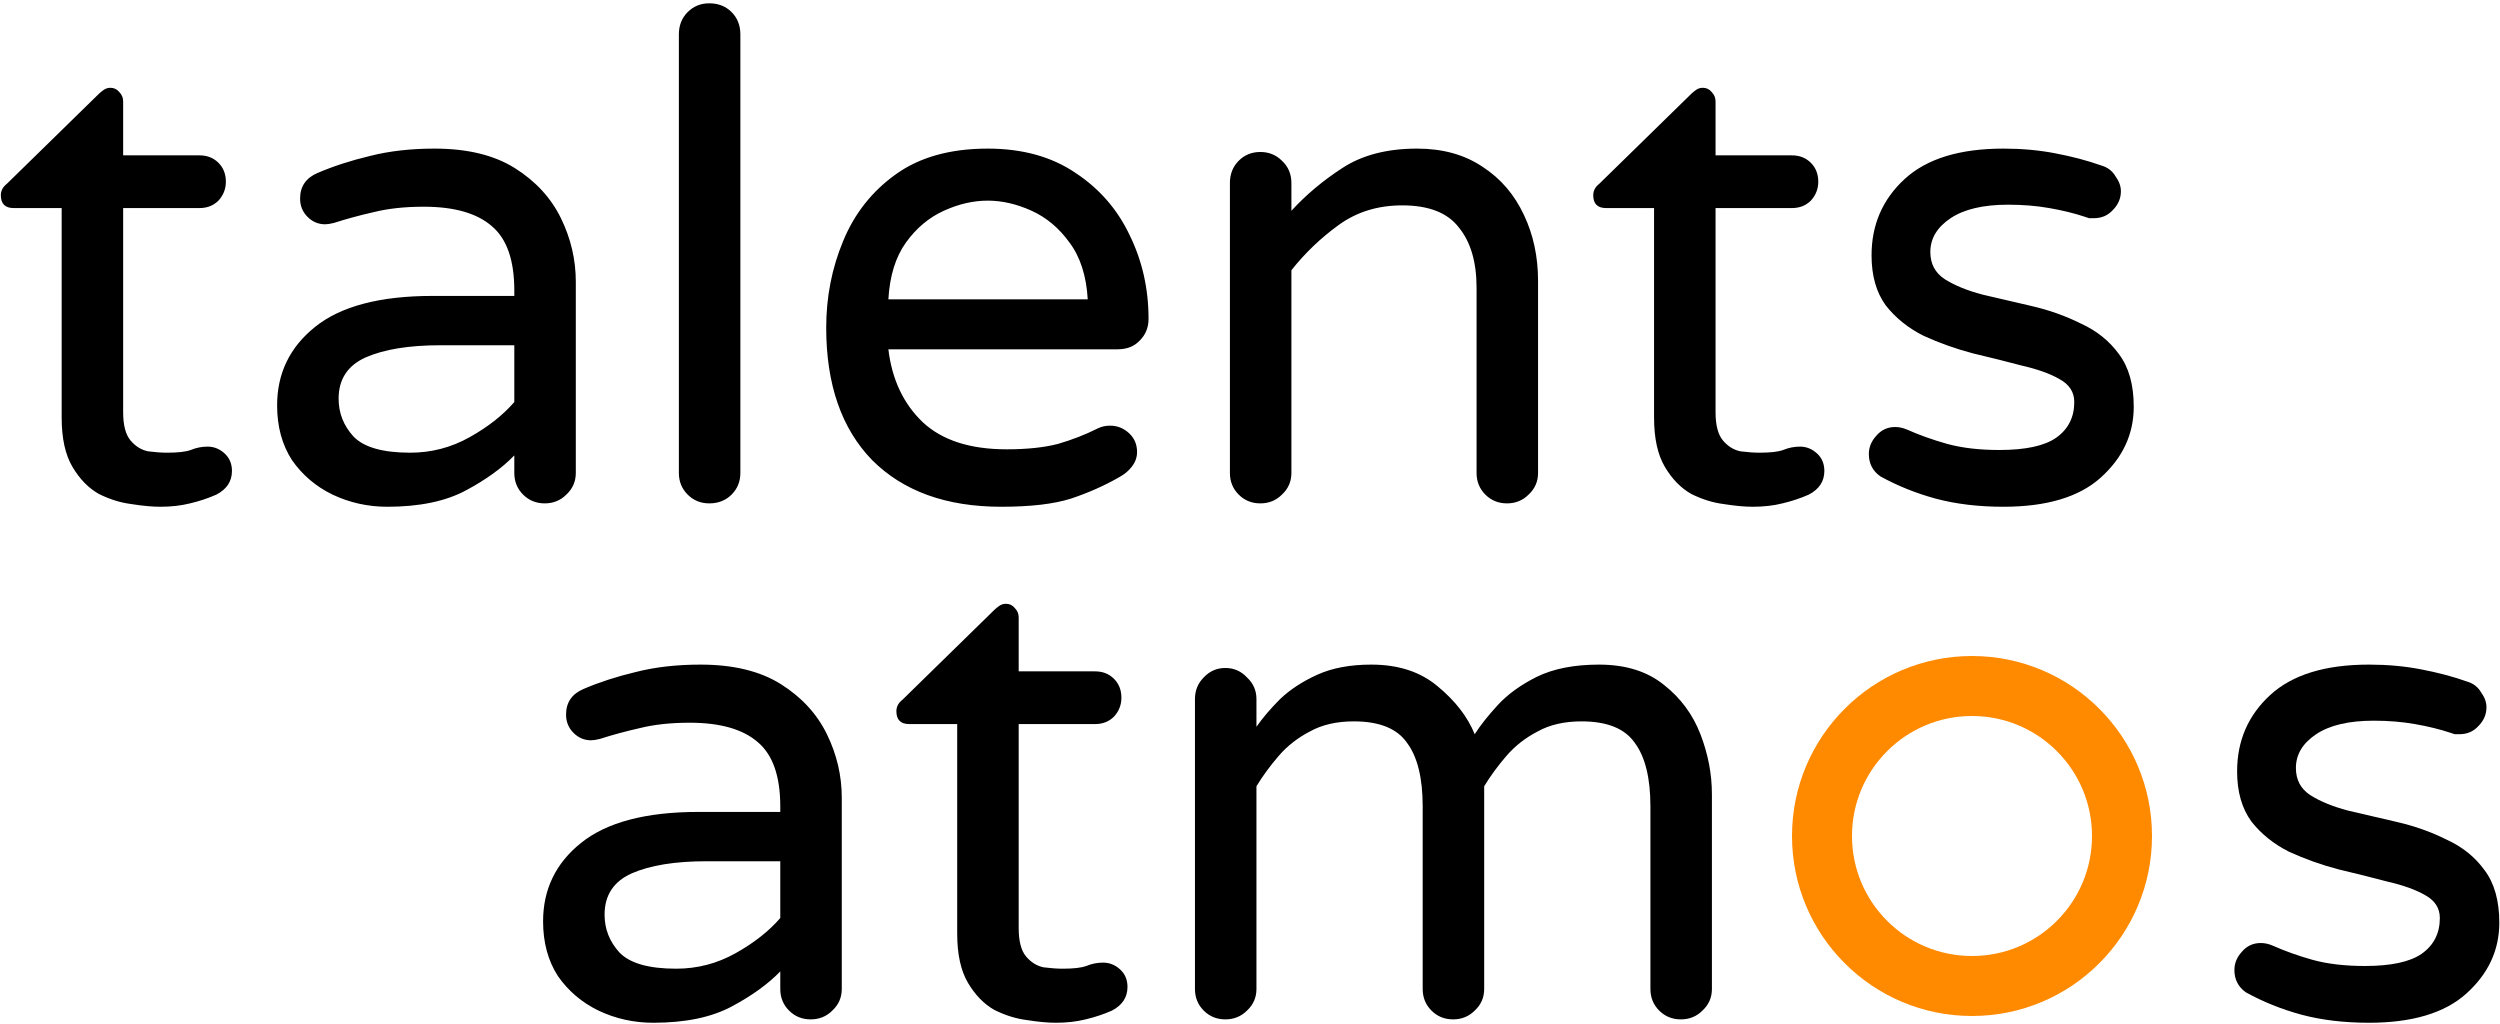
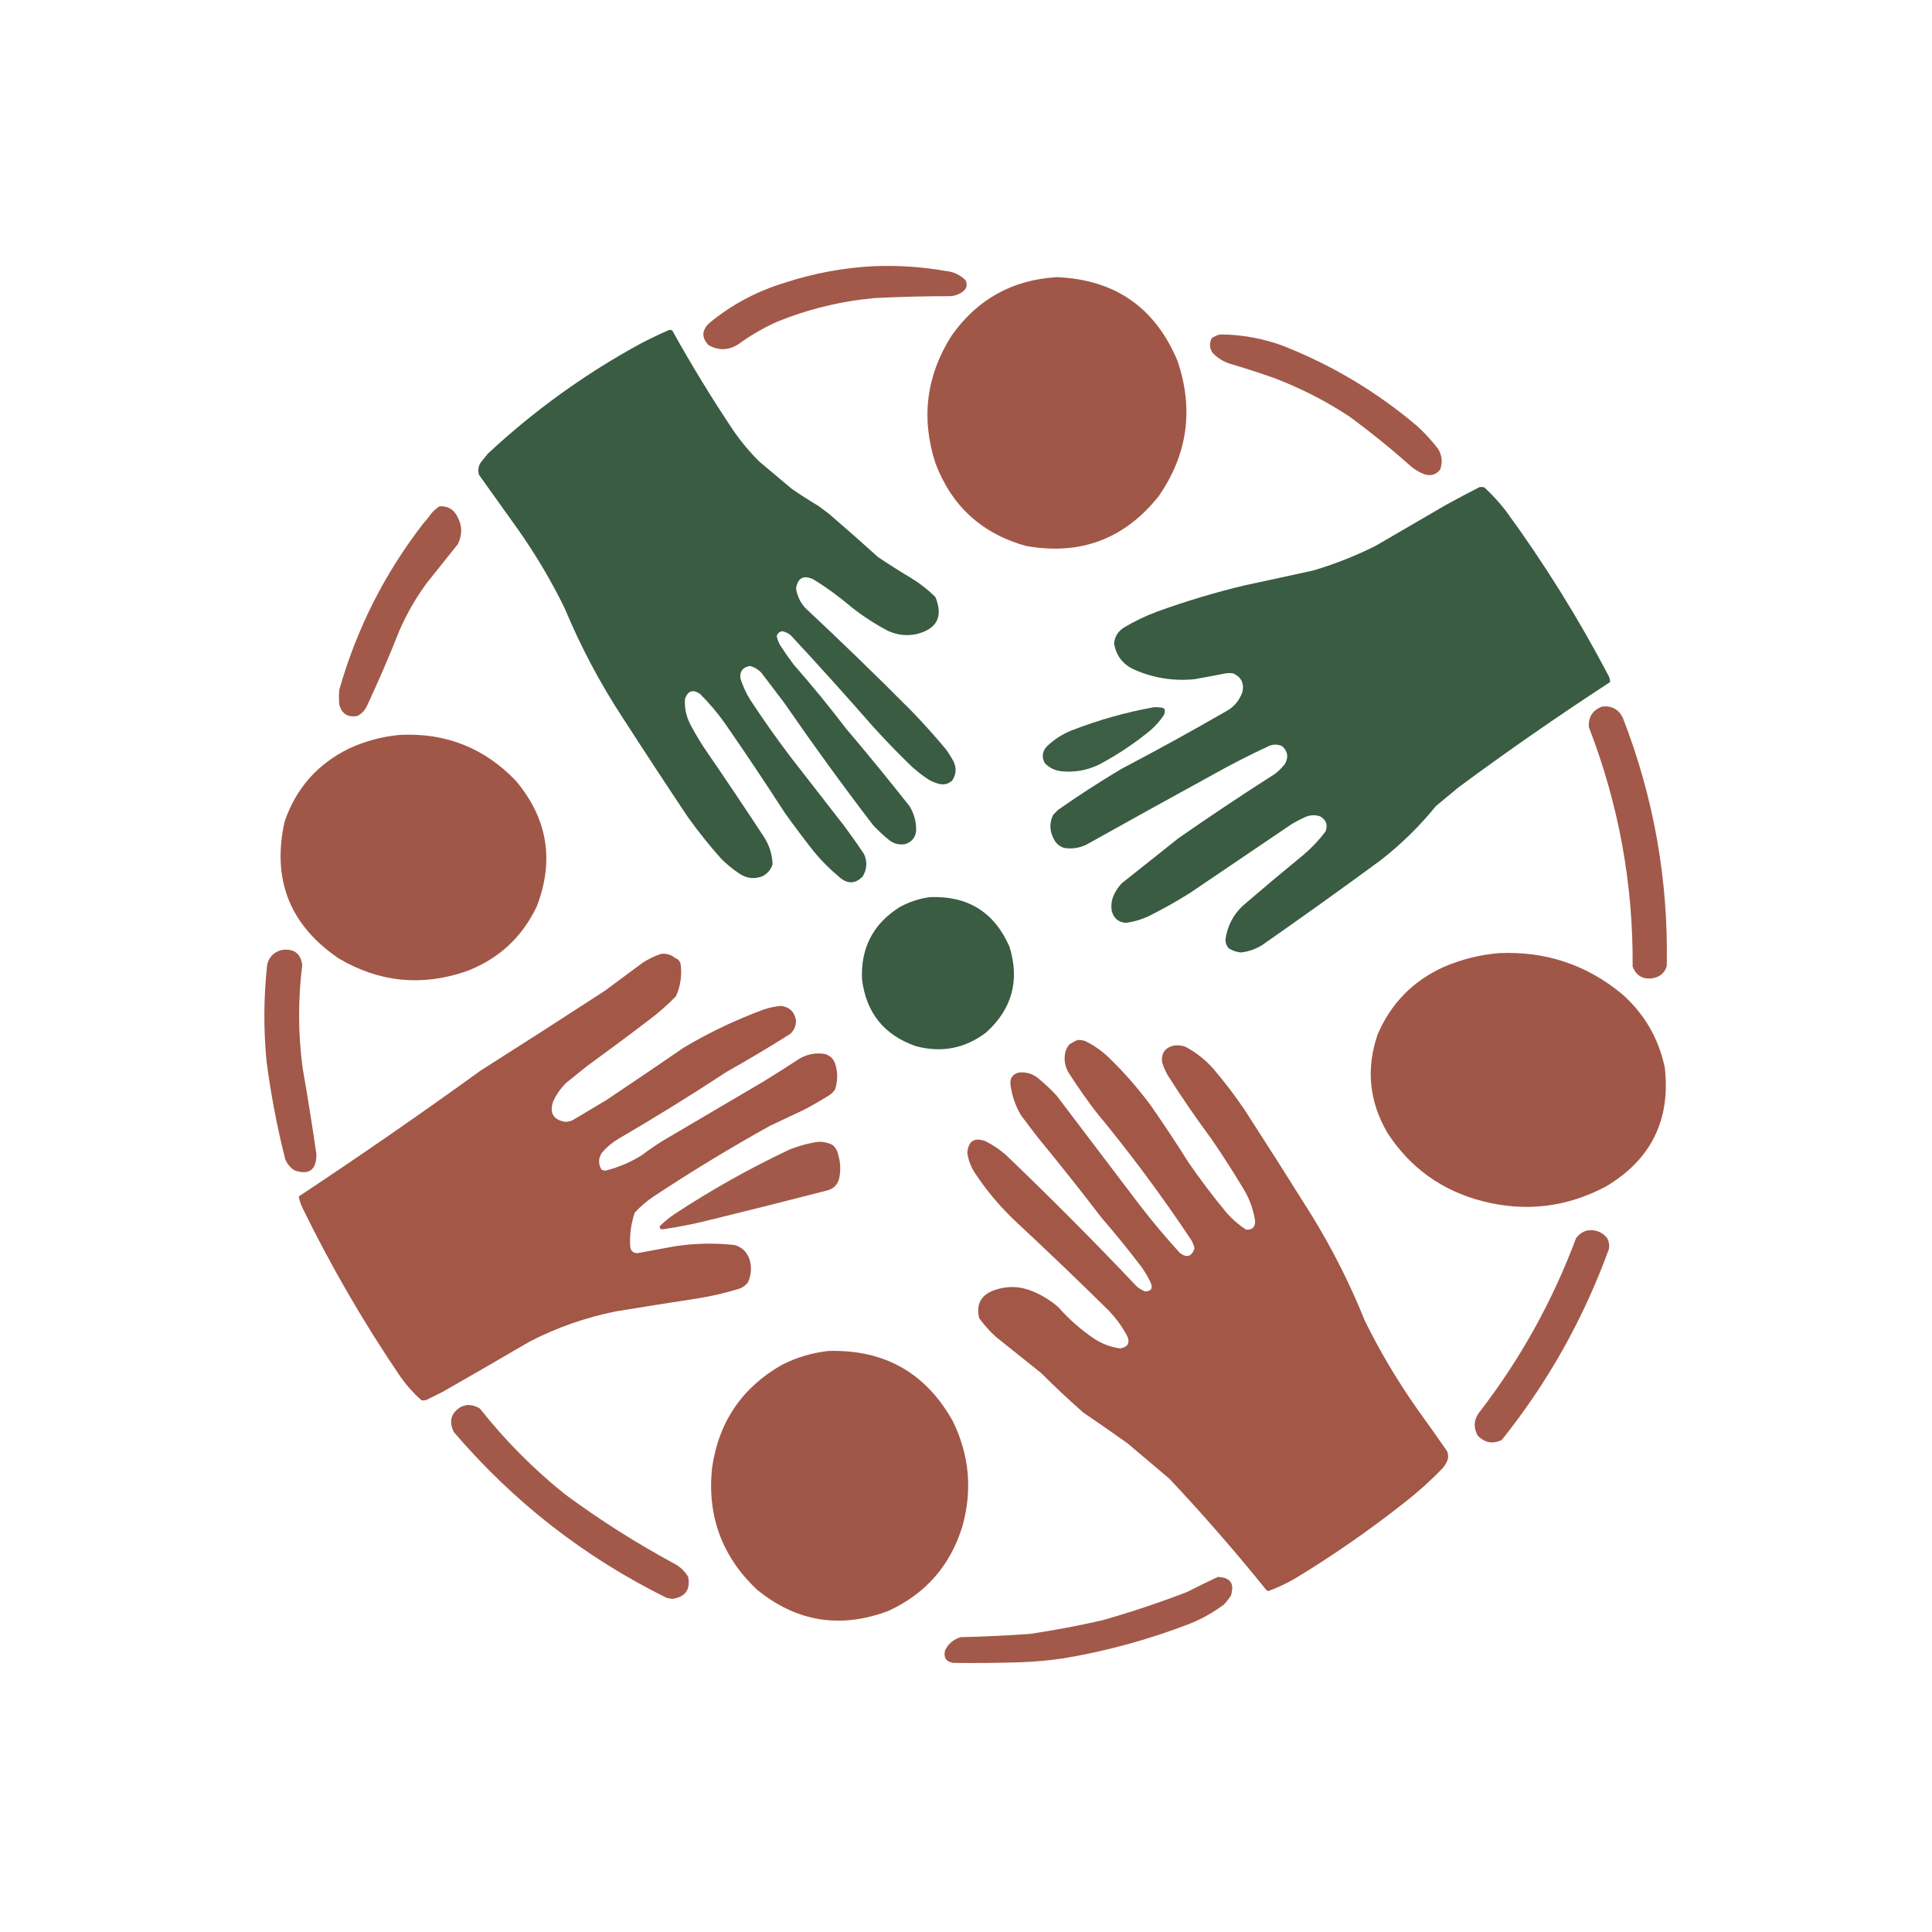
- <svg xmlns="http://www.w3.org/2000/svg" width="625" height="256" viewBox="0 0 625 256" fill="none">
-   <path d="M40.08 126.689C38.053 126.689 35.631 126.464 32.816 126.014C30.113 125.676 27.409 124.831 24.706 123.48C22.116 122.015 19.92 119.763 18.118 116.722C16.316 113.681 15.415 109.57 15.415 104.389V52.017H3.42C1.28 52.017 0.21 50.947 0.21 48.807C0.21 47.681 0.717 46.724 1.73 45.935L24.706 23.466C24.932 23.241 25.27 22.959 25.72 22.622C26.283 22.171 26.903 21.946 27.578 21.946C28.479 21.946 29.212 22.284 29.775 22.959C30.45 23.635 30.788 24.424 30.788 25.325V38.84H49.879C51.793 38.84 53.37 39.459 54.609 40.698C55.848 41.937 56.467 43.514 56.467 45.429C56.467 47.231 55.848 48.807 54.609 50.159C53.37 51.398 51.793 52.017 49.879 52.017H30.788V103.038C30.788 106.304 31.408 108.669 32.647 110.133C33.886 111.597 35.35 112.498 37.039 112.836C38.841 113.061 40.418 113.174 41.769 113.174C44.472 113.174 46.444 112.949 47.682 112.498C49.034 111.935 50.442 111.654 51.906 111.654C53.483 111.654 54.891 112.217 56.129 113.343C57.368 114.469 57.988 115.933 57.988 117.736C57.988 120.326 56.693 122.297 54.102 123.648C52.075 124.549 49.879 125.282 47.513 125.845C45.261 126.408 42.783 126.689 40.08 126.689ZM96.817 126.689C91.974 126.689 87.412 125.676 83.132 123.648C78.965 121.621 75.586 118.749 72.996 115.032C70.518 111.203 69.279 106.642 69.279 101.348C69.279 93.352 72.433 86.819 78.74 81.751C85.16 76.57 94.958 73.98 108.136 73.98H128.577V72.628C128.577 65.082 126.719 59.732 123.002 56.579C119.286 53.313 113.598 51.679 105.939 51.679C101.209 51.679 97.042 52.13 93.438 53.031C89.946 53.819 86.624 54.721 83.47 55.734C82.569 55.959 81.837 56.072 81.274 56.072C79.585 56.072 78.12 55.453 76.882 54.214C75.643 52.975 75.023 51.454 75.023 49.652C75.023 46.611 76.487 44.471 79.416 43.233C83.358 41.543 87.694 40.135 92.424 39.009C97.267 37.77 102.673 37.151 108.642 37.151C116.864 37.151 123.566 38.784 128.746 42.05C133.927 45.316 137.757 49.483 140.234 54.551C142.712 59.62 143.951 64.913 143.951 70.432V118.242C143.951 120.382 143.163 122.184 141.586 123.648C140.122 125.113 138.32 125.845 136.18 125.845C134.04 125.845 132.238 125.113 130.774 123.648C129.31 122.184 128.577 120.382 128.577 118.242V113.85C125.537 117.003 121.482 119.932 116.414 122.635C111.345 125.338 104.813 126.689 96.817 126.689ZM102.561 113.174C107.854 113.174 112.81 111.879 117.427 109.288C122.045 106.698 125.762 103.77 128.577 100.504V86.312H110.163C102.279 86.312 96.028 87.326 91.41 89.353C86.905 91.381 84.653 94.816 84.653 99.659C84.653 103.263 85.892 106.416 88.37 109.12C90.96 111.823 95.69 113.174 102.561 113.174ZM177.321 125.845C175.181 125.845 173.379 125.113 171.915 123.648C170.451 122.184 169.719 120.382 169.719 118.242V8.6C169.719 6.347 170.451 4.489 171.915 3.024C173.379 1.56 175.181 0.828 177.321 0.828C179.574 0.828 181.432 1.56 182.896 3.024C184.36 4.489 185.092 6.347 185.092 8.6V118.242C185.092 120.382 184.36 122.184 182.896 123.648C181.432 125.113 179.574 125.845 177.321 125.845ZM250.308 126.689C236.567 126.689 225.811 122.804 218.04 115.032C210.381 107.149 206.552 96.111 206.552 81.92C206.552 74.261 207.96 67.053 210.775 60.295C213.591 53.425 217.983 47.85 223.953 43.57C229.922 39.291 237.581 37.151 246.929 37.151C255.601 37.151 262.922 39.178 268.891 43.233C274.86 47.174 279.365 52.355 282.406 58.775C285.56 65.195 287.137 72.178 287.137 79.724C287.137 81.864 286.405 83.666 284.94 85.13C283.589 86.594 281.731 87.326 279.365 87.326H222.094C222.995 94.872 225.867 100.954 230.71 105.572C235.553 110.077 242.536 112.329 251.659 112.329C256.727 112.329 261.007 111.879 264.499 110.978C267.99 109.964 271.313 108.669 274.466 107.092C275.367 106.642 276.381 106.416 277.507 106.416C279.309 106.416 280.886 107.036 282.237 108.275C283.589 109.514 284.265 111.091 284.265 113.005C284.265 114.357 283.814 115.596 282.913 116.722C282.125 117.736 281.111 118.58 279.872 119.256C276.156 121.396 272.101 123.198 267.708 124.662C263.429 126.014 257.628 126.689 250.308 126.689ZM222.094 74.825H271.932C271.594 68.968 270.074 64.237 267.371 60.633C264.78 57.029 261.627 54.383 257.91 52.693C254.193 51.004 250.533 50.159 246.929 50.159C243.325 50.159 239.664 51.004 235.948 52.693C232.231 54.383 229.077 57.029 226.487 60.633C223.896 64.237 222.432 68.968 222.094 74.825ZM315.081 125.845C312.941 125.845 311.139 125.113 309.674 123.648C308.21 122.184 307.478 120.382 307.478 118.242V45.767C307.478 43.514 308.21 41.656 309.674 40.191C311.139 38.727 312.941 37.995 315.081 37.995C317.221 37.995 319.023 38.727 320.487 40.191C322.064 41.656 322.852 43.514 322.852 45.767V52.693C326.456 48.751 330.68 45.203 335.522 42.05C340.478 38.784 346.729 37.151 354.275 37.151C360.695 37.151 366.157 38.671 370.662 41.712C375.167 44.64 378.602 48.639 380.968 53.707C383.333 58.662 384.515 64.181 384.515 70.263V118.242C384.515 120.382 383.727 122.184 382.15 123.648C380.686 125.113 378.884 125.845 376.744 125.845C374.604 125.845 372.802 125.113 371.338 123.648C369.874 122.184 369.142 120.382 369.142 118.242V71.953C369.142 65.533 367.678 60.521 364.749 56.917C361.934 53.2 357.203 51.342 350.558 51.342C344.476 51.342 339.183 52.975 334.678 56.241C330.173 59.507 326.231 63.28 322.852 67.56V118.242C322.852 120.382 322.064 122.184 320.487 123.648C319.023 125.113 317.221 125.845 315.081 125.845ZM438.181 126.689C436.153 126.689 433.732 126.464 430.916 126.014C428.213 125.676 425.51 124.831 422.807 123.48C420.217 122.015 418.02 119.763 416.218 116.722C414.416 113.681 413.515 109.57 413.515 104.389V52.017H401.52C399.38 52.017 398.311 50.947 398.311 48.807C398.311 47.681 398.817 46.724 399.831 45.935L422.807 23.466C423.032 23.241 423.37 22.959 423.821 22.622C424.384 22.171 425.003 21.946 425.679 21.946C426.58 21.946 427.312 22.284 427.875 22.959C428.551 23.635 428.889 24.424 428.889 25.325V38.84H447.979C449.894 38.84 451.471 39.459 452.71 40.698C453.948 41.937 454.568 43.514 454.568 45.429C454.568 47.231 453.948 48.807 452.71 50.159C451.471 51.398 449.894 52.017 447.979 52.017H428.889V103.038C428.889 106.304 429.508 108.669 430.747 110.133C431.986 111.597 433.45 112.498 435.14 112.836C436.942 113.061 438.519 113.174 439.87 113.174C442.573 113.174 444.544 112.949 445.783 112.498C447.135 111.935 448.542 111.654 450.007 111.654C451.583 111.654 452.991 112.217 454.23 113.343C455.469 114.469 456.088 115.933 456.088 117.736C456.088 120.326 454.793 122.297 452.203 123.648C450.175 124.549 447.979 125.282 445.614 125.845C443.362 126.408 440.884 126.689 438.181 126.689ZM500.83 126.689C494.636 126.689 489.004 126.014 483.936 124.662C478.98 123.311 474.363 121.452 470.083 119.087C468.168 117.736 467.211 115.877 467.211 113.512C467.211 111.823 467.83 110.302 469.069 108.951C470.308 107.486 471.885 106.754 473.8 106.754C474.813 106.754 475.827 106.98 476.84 107.43C479.881 108.782 483.204 109.964 486.808 110.978C490.525 111.992 494.861 112.498 499.816 112.498C506.349 112.498 511.079 111.485 514.008 109.457C517.048 107.317 518.569 104.333 518.569 100.504C518.569 98.026 517.33 96.111 514.852 94.76C512.487 93.408 509.333 92.282 505.392 91.381C501.562 90.367 497.508 89.353 493.228 88.34C488.948 87.213 484.837 85.749 480.895 83.947C477.066 82.033 473.912 79.499 471.434 76.345C469.069 73.079 467.887 68.912 467.887 63.843C467.887 56.185 470.646 49.821 476.165 44.753C481.683 39.685 489.905 37.151 500.83 37.151C505.448 37.151 509.784 37.545 513.839 38.333C518.006 39.122 521.835 40.135 525.327 41.374C526.903 41.825 528.086 42.726 528.874 44.077C529.775 45.316 530.226 46.555 530.226 47.794C530.226 49.596 529.55 51.173 528.199 52.524C526.96 53.876 525.383 54.551 523.468 54.551C523.018 54.551 522.624 54.551 522.286 54.551C521.948 54.439 521.61 54.326 521.272 54.214C518.569 53.313 515.584 52.581 512.318 52.017C509.165 51.454 505.729 51.173 502.013 51.173C495.818 51.173 491.032 52.299 487.653 54.551C484.274 56.804 482.584 59.62 482.584 62.999C482.584 65.927 483.767 68.179 486.132 69.756C488.61 71.333 491.764 72.628 495.593 73.642C499.535 74.543 503.646 75.5 507.926 76.514C512.318 77.528 516.429 78.992 520.258 80.906C524.2 82.708 527.354 85.243 529.719 88.509C532.197 91.775 533.436 96.167 533.436 101.686C533.436 108.556 530.676 114.469 525.158 119.425C519.752 124.268 511.642 126.689 500.83 126.689Z" fill="black" />
-   <path d="M163.309 255.689C158.466 255.689 153.904 254.676 149.624 252.648C145.457 250.621 142.078 247.749 139.488 244.032C137.01 240.203 135.771 235.642 135.771 230.348C135.771 222.352 138.925 215.819 145.232 210.751C151.652 205.57 161.45 202.98 174.628 202.98H195.07V201.628C195.07 194.082 193.211 188.732 189.495 185.579C185.778 182.313 180.09 180.68 172.432 180.68C167.701 180.68 163.534 181.13 159.93 182.031C156.438 182.819 153.116 183.72 149.962 184.734C149.061 184.959 148.329 185.072 147.766 185.072C146.077 185.072 144.613 184.453 143.374 183.214C142.135 181.975 141.515 180.454 141.515 178.652C141.515 175.611 142.979 173.471 145.908 172.232C149.85 170.543 154.186 169.135 158.916 168.009C163.759 166.77 169.165 166.151 175.135 166.151C183.356 166.151 190.058 167.784 195.239 171.05C200.419 174.316 204.249 178.483 206.727 183.552C209.204 188.62 210.443 193.913 210.443 199.432V247.242C210.443 249.382 209.655 251.184 208.078 252.648C206.614 254.113 204.812 254.845 202.672 254.845C200.532 254.845 198.73 254.113 197.266 252.648C195.802 251.184 195.07 249.382 195.07 247.242V242.85C192.029 246.003 187.974 248.932 182.906 251.635C177.838 254.338 171.305 255.689 163.309 255.689ZM169.053 242.174C174.346 242.174 179.302 240.879 183.92 238.288C188.537 235.698 192.254 232.77 195.07 229.504V215.312H176.655C168.771 215.312 162.52 216.326 157.903 218.353C153.397 220.381 151.145 223.816 151.145 228.659C151.145 232.263 152.384 235.416 154.862 238.12C157.452 240.823 162.182 242.174 169.053 242.174ZM263.965 255.689C261.937 255.689 259.516 255.464 256.7 255.014C253.997 254.676 251.294 253.831 248.591 252.48C246.001 251.015 243.804 248.763 242.002 245.722C240.2 242.681 239.299 238.57 239.299 233.389V181.017H227.304C225.164 181.017 224.095 179.947 224.095 177.808C224.095 176.681 224.601 175.724 225.615 174.936L248.591 152.466C248.816 152.241 249.154 151.96 249.605 151.622C250.168 151.171 250.787 150.946 251.463 150.946C252.364 150.946 253.096 151.284 253.659 151.96C254.335 152.635 254.673 153.424 254.673 154.325V167.84H273.763C275.678 167.84 277.255 168.459 278.494 169.698C279.732 170.937 280.352 172.514 280.352 174.429C280.352 176.231 279.732 177.808 278.494 179.159C277.255 180.398 275.678 181.017 273.763 181.017H254.673V232.038C254.673 235.304 255.292 237.669 256.531 239.133C257.77 240.597 259.234 241.498 260.924 241.836C262.726 242.061 264.303 242.174 265.654 242.174C268.357 242.174 270.328 241.949 271.567 241.498C272.919 240.935 274.326 240.654 275.791 240.654C277.367 240.654 278.775 241.217 280.014 242.343C281.253 243.469 281.872 244.933 281.872 246.736C281.872 249.326 280.577 251.297 277.987 252.648C275.959 253.549 273.763 254.282 271.398 254.845C269.146 255.408 266.668 255.689 263.965 255.689ZM306.341 254.845C304.201 254.845 302.399 254.113 300.935 252.648C299.471 251.184 298.739 249.382 298.739 247.242V174.767C298.739 172.627 299.471 170.825 300.935 169.36C302.399 167.784 304.201 166.995 306.341 166.995C308.481 166.995 310.283 167.784 311.747 169.36C313.324 170.825 314.112 172.627 314.112 174.767V181.693C315.689 179.441 317.66 177.132 320.025 174.767C322.503 172.401 325.6 170.374 329.317 168.685C333.034 166.995 337.539 166.151 342.832 166.151C349.59 166.151 355.109 167.953 359.389 171.557C363.781 175.161 366.878 179.159 368.68 183.552C370.032 181.412 371.947 178.99 374.424 176.287C376.902 173.584 380.168 171.219 384.223 169.192C388.39 167.164 393.571 166.151 399.766 166.151C406.411 166.151 411.817 167.84 415.984 171.219C420.151 174.485 423.192 178.596 425.107 183.552C427.021 188.507 427.979 193.519 427.979 198.587V247.242C427.979 249.382 427.19 251.184 425.614 252.648C424.149 254.113 422.347 254.845 420.208 254.845C418.068 254.845 416.266 254.113 414.801 252.648C413.337 251.184 412.605 249.382 412.605 247.242V201.628C412.605 194.533 411.31 189.239 408.72 185.748C406.242 182.144 401.793 180.342 395.373 180.342C391.093 180.342 387.433 181.186 384.392 182.876C381.351 184.453 378.761 186.48 376.621 188.958C374.481 191.435 372.622 193.97 371.046 196.56V247.242C371.046 249.382 370.257 251.184 368.68 252.648C367.216 254.113 365.414 254.845 363.274 254.845C361.134 254.845 359.332 254.113 357.868 252.648C356.404 251.184 355.672 249.382 355.672 247.242V201.628C355.672 194.533 354.377 189.239 351.786 185.748C349.309 182.144 344.86 180.342 338.44 180.342C334.16 180.342 330.5 181.186 327.459 182.876C324.418 184.453 321.827 186.48 319.688 188.958C317.548 191.435 315.689 193.97 314.112 196.56V247.242C314.112 249.382 313.324 251.184 311.747 252.648C310.283 254.113 308.481 254.845 306.341 254.845Z" fill="black" />
-   <path d="M592.222 255.689C586.027 255.689 580.396 255.014 575.328 253.662C570.372 252.311 565.754 250.452 561.474 248.087C559.56 246.736 558.602 244.877 558.602 242.512C558.602 240.823 559.222 239.302 560.461 237.951C561.7 236.486 563.276 235.754 565.191 235.754C566.205 235.754 567.218 235.98 568.232 236.43C571.273 237.782 574.595 238.964 578.2 239.978C581.916 240.992 586.252 241.498 591.208 241.498C597.74 241.498 602.471 240.485 605.399 238.457C608.44 236.317 609.96 233.333 609.96 229.504C609.96 227.026 608.722 225.111 606.244 223.76C603.879 222.408 600.725 221.282 596.783 220.381C592.954 219.367 588.899 218.353 584.619 217.34C580.339 216.213 576.229 214.749 572.287 212.947C568.457 211.033 565.304 208.499 562.826 205.345C560.461 202.079 559.278 197.912 559.278 192.843C559.278 185.185 562.037 178.821 567.556 173.753C573.075 168.685 581.297 166.151 592.222 166.151C596.839 166.151 601.176 166.545 605.23 167.333C609.397 168.122 613.227 169.135 616.718 170.374C618.295 170.825 619.477 171.726 620.266 173.077C621.167 174.316 621.617 175.555 621.617 176.794C621.617 178.596 620.942 180.173 619.59 181.524C618.351 182.876 616.774 183.552 614.86 183.552C614.409 183.552 614.015 183.552 613.677 183.552C613.339 183.439 613.001 183.326 612.664 183.214C609.96 182.313 606.976 181.581 603.71 181.017C600.556 180.454 597.121 180.173 593.404 180.173C587.21 180.173 582.423 181.299 579.044 183.552C575.665 185.804 573.976 188.62 573.976 191.999C573.976 194.927 575.159 197.179 577.524 198.756C580.002 200.333 583.155 201.628 586.984 202.642C590.926 203.543 595.037 204.5 599.317 205.514C603.71 206.528 607.821 207.992 611.65 209.906C615.592 211.708 618.745 214.243 621.111 217.509C623.588 220.775 624.827 225.167 624.827 230.686C624.827 237.556 622.068 243.469 616.549 248.425C611.143 253.268 603.034 255.689 592.222 255.689Z" fill="black" />
-   <circle cx="493" cy="209" r="37.5" stroke="#FF8A00" stroke-width="15" />
+ <svg xmlns="http://www.w3.org/2000/svg" version="1.1" width="3001px" height="3001px" style="shape-rendering:geometricPrecision; text-rendering:geometricPrecision; image-rendering:optimizeQuality; fill-rule:evenodd; clip-rule:evenodd">
+   <g>
+     <path style="opacity:0.981" fill="#a15646" d="M 1356.5,413.5 C 1394.44,411.924 1432.11,414.424 1469.5,421C 1481.48,422.207 1491.65,427.04 1500,435.5C 1503.06,442.559 1501.56,448.392 1495.5,453C 1490.16,457 1484.16,459.333 1477.5,460C 1437.8,460.005 1398.14,461.005 1358.5,463C 1305.98,467.836 1255.31,480.17 1206.5,500C 1185.19,509.648 1165.19,521.315 1146.5,535C 1131.26,544.474 1115.93,544.807 1100.5,536C 1089.61,524.428 1089.94,513.095 1101.5,502C 1136.41,473.203 1175.75,452.203 1219.5,439C 1264.17,424.446 1309.84,415.946 1356.5,413.5 Z" />
+   </g>
+   <g>
+     <path style="opacity:0.995" fill="#a15646" d="M 1641.5,430.5 C 1731.75,434.182 1794.25,477.515 1829,560.5C 1854.53,635.474 1844.86,705.474 1800,770.5C 1746.78,837.359 1677.94,863.192 1593.5,848C 1525.04,828.88 1478.21,786.047 1453,719.5C 1430.38,649.493 1438.72,583.493 1478,521.5C 1517.85,464.99 1572.35,434.657 1641.5,430.5 Z" />
+   </g>
+   <g>
+     <path style="opacity:0.991" fill="#385b41" d="M 1039.5,512.5 C 1042.81,511.974 1044.97,513.307 1046,516.5C 1074.99,568.502 1105.99,619.169 1139,668.5C 1150.95,685.868 1164.45,702.035 1179.5,717C 1196.17,731 1212.83,745 1229.5,759C 1243.16,768.499 1257.16,777.499 1271.5,786C 1276.83,790 1282.17,794 1287.5,798C 1313.13,819.961 1338.46,842.295 1363.5,865C 1380.5,876.5 1397.83,887.5 1415.5,898C 1429.15,906.308 1441.65,916.142 1453,927.5C 1465.4,957.871 1455.56,977.038 1423.5,985C 1408.29,988.112 1393.62,986.445 1379.5,980C 1359.31,969.41 1340.31,957.077 1322.5,943C 1303.95,927.12 1284.29,912.787 1263.5,900C 1248.28,892.774 1239.28,897.441 1236.5,914C 1238.26,925.679 1243.09,935.846 1251,944.5C 1306.91,996.743 1361.91,1050.08 1416,1104.5C 1434.41,1123.57 1452.07,1143.24 1469,1163.5C 1473.4,1169.57 1477.4,1175.9 1481,1182.5C 1486.07,1192.9 1485.4,1202.9 1479,1212.5C 1472.43,1218.35 1464.93,1219.85 1456.5,1217C 1451.6,1215.55 1446.93,1213.55 1442.5,1211C 1432.93,1204.76 1423.93,1197.76 1415.5,1190C 1394.94,1170.11 1375.11,1149.61 1356,1128.5C 1314.24,1080.74 1271.74,1033.57 1228.5,987C 1224.6,983.634 1220.1,981.467 1215,980.5C 1210.57,981.269 1207.73,983.769 1206.5,988C 1207.54,993.131 1209.38,997.965 1212,1002.5C 1218.61,1012.78 1225.61,1022.78 1233,1032.5C 1261.2,1064.58 1288.2,1097.58 1314,1131.5C 1347.76,1171.25 1380.76,1211.59 1413,1252.5C 1420.24,1264.54 1423.57,1277.54 1423,1291.5C 1421.53,1301.31 1416.03,1307.81 1406.5,1311C 1397.79,1312.72 1389.79,1311.05 1382.5,1306C 1373.07,1298.57 1364.23,1290.4 1356,1281.5C 1308.45,1219.29 1262.45,1155.95 1218,1091.5C 1206.33,1076.17 1194.67,1060.83 1183,1045.5C 1178.07,1040.04 1172.07,1036.37 1165,1034.5C 1153.99,1036.21 1148.99,1042.55 1150,1053.5C 1153.64,1065.12 1158.64,1076.12 1165,1086.5C 1184.68,1116.53 1205.35,1145.87 1227,1174.5C 1255,1210.5 1283,1246.5 1311,1282.5C 1321.72,1296.89 1332.06,1311.56 1342,1326.5C 1347.51,1338.35 1346.84,1350.02 1340,1361.5C 1328.7,1372.97 1316.87,1373.47 1304.5,1363C 1289.67,1350.83 1276.17,1337.33 1264,1322.5C 1248.51,1302.86 1233.51,1282.86 1219,1262.5C 1188.74,1215.65 1157.74,1169.32 1126,1123.5C 1114.47,1107.31 1101.64,1092.15 1087.5,1078C 1076.4,1070.3 1068.57,1072.8 1064,1085.5C 1063.04,1100 1066.04,1113.66 1073,1126.5C 1079.16,1138.16 1085.83,1149.5 1093,1160.5C 1124.83,1206.82 1156.16,1253.49 1187,1300.5C 1195.17,1313.35 1199.51,1327.35 1200,1342.5C 1197.41,1350.76 1192.25,1356.93 1184.5,1361C 1171.91,1365.96 1159.91,1364.63 1148.5,1357C 1137.79,1349.96 1127.96,1341.8 1119,1332.5C 1100.86,1312.03 1083.86,1290.7 1068,1268.5C 1033.94,1217.44 1000.27,1166.1 967,1114.5C 931.832,1060.84 901.832,1004.18 877,944.5C 855.853,901.412 831.519,860.412 804,821.5C 784,793.5 764,765.5 744,737.5C 741.709,729.351 743.375,722.018 749,715.5C 752,711.833 755,708.167 758,704.5C 829.68,637.743 908.514,580.91 994.5,534C 1009.35,526.24 1024.35,519.074 1039.5,512.5 Z" />
+   </g>
+   <g>
+     <path style="opacity:0.979" fill="#a15646" d="M 1895.5,519.5 C 1928.84,519.724 1961.18,525.557 1992.5,537C 2069.39,567.25 2139.06,608.917 2201.5,662C 2213.44,672.934 2224.27,684.767 2234,697.5C 2240.05,707.698 2241.05,718.365 2237,729.5C 2230.9,737.11 2223.07,739.61 2213.5,737C 2206.25,734.378 2199.59,730.711 2193.5,726C 2162.66,698.485 2130.66,672.485 2097.5,648C 2060.27,623.219 2020.61,602.885 1978.5,587C 1956.05,579.052 1933.38,571.719 1910.5,565C 1899.76,561.551 1890.59,555.718 1883,547.5C 1878.75,540.358 1878.41,533.025 1882,525.5C 1886.12,522.414 1890.62,520.414 1895.5,519.5 Z" />
+   </g>
+   <g>
+     <path style="opacity:0.993" fill="#385b41" d="M 2298.5,756.5 C 2300.86,756.337 2303.19,756.503 2305.5,757C 2317.72,768.215 2328.88,780.382 2339,793.5C 2398.59,874.968 2451.93,960.635 2499,1050.5C 2500.32,1053.43 2500.98,1056.43 2501,1059.5C 2420.85,1111.66 2342.35,1166.16 2265.5,1223C 2253.83,1232.67 2242.17,1242.33 2230.5,1252C 2204.76,1283.74 2175.76,1312.07 2143.5,1337C 2083.06,1381.44 2022.06,1425.11 1960.5,1468C 1950.36,1474.32 1939.36,1478.16 1927.5,1479.5C 1920.66,1478.83 1914.32,1476.66 1908.5,1473C 1905.24,1469.13 1903.57,1464.63 1903.5,1459.5C 1906.38,1438.23 1915.72,1420.4 1931.5,1406C 1962.21,1379.62 1993.21,1353.62 2024.5,1328C 2037.41,1317.09 2048.91,1304.93 2059,1291.5C 2062.87,1281.38 2060.04,1273.55 2050.5,1268C 2042.02,1265.24 2033.68,1265.9 2025.5,1270C 2019.01,1273.08 2012.68,1276.41 2006.5,1280C 1953.83,1315.67 1901.17,1351.33 1848.5,1387C 1827.81,1400.01 1806.48,1412.01 1784.5,1423C 1773.05,1428.36 1761.05,1431.86 1748.5,1433.5C 1737.26,1432.44 1730.1,1426.44 1727,1415.5C 1725.24,1405.21 1726.91,1395.55 1732,1386.5C 1734.89,1381.22 1738.39,1376.39 1742.5,1372C 1771.83,1348.67 1801.17,1325.33 1830.5,1302C 1879.81,1267.67 1929.81,1234.34 1980.5,1202C 1986.33,1197.5 1991.5,1192.33 1996,1186.5C 2001.81,1176.05 2000.31,1166.89 1991.5,1159C 1984.57,1155.85 1977.57,1155.85 1970.5,1159C 1941.24,1172.63 1912.57,1187.3 1884.5,1203C 1818.67,1239.08 1753.01,1275.41 1687.5,1312C 1676.32,1317.41 1664.65,1319.07 1652.5,1317C 1644.76,1314.26 1639.26,1309.09 1636,1301.5C 1630.11,1289.46 1630.11,1277.46 1636,1265.5C 1638.5,1263 1641,1260.5 1643.5,1258C 1675.65,1235.42 1708.65,1214.09 1742.5,1194C 1796.48,1165.68 1849.81,1136.35 1902.5,1106C 1915.96,1099.21 1925.13,1088.71 1930,1074.5C 1932.69,1061.04 1927.85,1051.54 1915.5,1046C 1911.5,1045.33 1907.5,1045.33 1903.5,1046C 1887.53,1049.13 1871.53,1052.13 1855.5,1055C 1822.86,1058.23 1791.53,1053.23 1761.5,1040C 1744.04,1031.9 1733.71,1018.4 1730.5,999.5C 1731.54,988.919 1736.54,980.752 1745.5,975C 1762.01,965.08 1779.34,956.746 1797.5,950C 1842.37,933.7 1888.03,920.033 1934.5,909C 1969.86,901.461 2005.19,893.794 2040.5,886C 2073.6,876.116 2105.6,863.449 2136.5,848C 2173.17,826.667 2209.83,805.333 2246.5,784C 2263.77,774.533 2281.1,765.366 2298.5,756.5 Z" />
+   </g>
+   <g>
+     <path style="opacity:0.981" fill="#a15646" d="M 682.5,786.5 C 694.862,785.598 704.028,790.598 710,801.5C 718.136,816.039 718.469,830.705 711,845.5C 695,865.5 679,885.5 663,905.5C 645.872,928.739 631.539,953.739 620,980.5C 604.501,1019.66 587.835,1058.33 570,1096.5C 566.869,1103.26 562.036,1108.43 555.5,1112C 540.494,1114.92 530.994,1109.09 527,1094.5C 526.333,1086.83 526.333,1079.17 527,1071.5C 554.073,976.35 597.74,890.017 658,812.5C 662.38,807.789 666.38,802.789 670,797.5C 673.767,793.224 677.934,789.557 682.5,786.5 Z" />
+   </g>
+   <g>
+     <path style="opacity:0.983" fill="#a15646" d="M 2488.5,1097.5 C 2503.64,1095.82 2514.48,1101.82 2521,1115.5C 2569.03,1239.33 2591.69,1367.66 2589,1500.5C 2586.08,1510.42 2579.58,1516.58 2569.5,1519C 2553.24,1522.39 2542.07,1516.56 2536,1501.5C 2536.99,1373.12 2514.32,1249.12 2468,1129.5C 2467.01,1113.81 2473.85,1103.14 2488.5,1097.5 Z" />
+   </g>
+   <g>
+     <path style="opacity:0.978" fill="#385b41" d="M 1792.5,1098.5 C 1796.18,1098.33 1799.85,1098.5 1803.5,1099C 1805.68,1099.16 1807.51,1100 1809,1101.5C 1809.65,1104.59 1809.32,1107.59 1808,1110.5C 1802.29,1119.22 1795.45,1127.05 1787.5,1134C 1762.4,1154.75 1735.4,1172.75 1706.5,1188C 1688.1,1196.73 1668.77,1200.07 1648.5,1198C 1638.46,1196.88 1629.96,1192.71 1623,1185.5C 1617.78,1176.16 1618.78,1167.49 1626,1159.5C 1636.88,1148.97 1649.38,1140.8 1663.5,1135C 1705.44,1118.6 1748.44,1106.44 1792.5,1098.5 Z" />
+   </g>
+   <g>
+     <path style="opacity:0.995" fill="#a15646" d="M 621.5,1141.5 C 692.36,1138.05 752.194,1161.72 801,1212.5C 850.339,1270.87 861.339,1335.87 834,1407.5C 810.903,1456.26 774.07,1490.1 723.5,1509C 654.717,1532.43 589.05,1525.76 526.5,1489C 450.303,1437.43 422.137,1366.6 442,1276.5C 459.514,1224.98 492.681,1187.15 541.5,1163C 567.027,1151.12 593.694,1143.95 621.5,1141.5 Z" />
+   </g>
+   <g>
+     <path style="opacity:0.992" fill="#385b41" d="M 1444.5,1393.5 C 1503.33,1391.22 1544.5,1416.89 1568,1470.5C 1584.26,1522.96 1572.1,1567.46 1531.5,1604C 1498.71,1628.69 1462.38,1635.69 1422.5,1625C 1373.33,1607.82 1345.5,1573.32 1339,1521.5C 1336.75,1472.5 1356.25,1435 1397.5,1409C 1412.33,1400.89 1428,1395.72 1444.5,1393.5 Z" />
+   </g>
+   <g>
+     <path style="opacity:0.982" fill="#a15646" d="M 438.5,1475.5 C 456.763,1473.26 467.096,1481.1 469.5,1499C 462.814,1552.21 462.981,1605.38 470,1658.5C 477.816,1703.24 484.983,1748.08 491.5,1793C 491.509,1817.36 480.176,1825.7 457.5,1818C 450.84,1813.67 446.007,1807.84 443,1800.5C 430.381,1750.4 420.714,1699.74 414,1648.5C 409.191,1598.47 409.524,1548.47 415,1498.5C 418.09,1485.91 425.924,1478.24 438.5,1475.5 Z" />
+   </g>
+   <g>
+     <path style="opacity:0.995" fill="#a15646" d="M 2328.5,1480.5 C 2400.6,1477.26 2464.27,1498.42 2519.5,1544C 2554.26,1574.78 2576.43,1612.95 2586,1658.5C 2595.07,1739.87 2564.57,1801.37 2494.5,1843C 2433.86,1875.2 2370.2,1882.87 2303.5,1866C 2239.94,1849.68 2190.44,1814.18 2155,1759.5C 2126.64,1710.8 2121.64,1659.8 2140,1606.5C 2160.66,1558.5 2194.83,1523.67 2242.5,1502C 2270.11,1490.1 2298.78,1482.93 2328.5,1480.5 Z" />
+   </g>
+   <g>
+     <path style="opacity:0.992" fill="#a15646" d="M 1027.5,1481.5 C 1033.53,1480.97 1039.2,1482.13 1044.5,1485C 1046.9,1487.06 1049.57,1488.73 1052.5,1490C 1054.62,1491.73 1056.12,1493.9 1057,1496.5C 1059.61,1514.11 1057.28,1531.11 1050,1547.5C 1037.11,1560.73 1023.27,1572.89 1008.5,1584C 976.116,1608.72 943.449,1633.05 910.5,1657C 900.167,1665.33 889.833,1673.67 879.5,1682C 870.818,1690.52 863.985,1700.36 859,1711.5C 853.423,1729.03 859.589,1739.36 877.5,1742.5C 881.693,1742.6 885.693,1741.77 889.5,1740C 906.833,1729.67 924.167,1719.33 941.5,1709C 982.006,1681.91 1022.34,1654.58 1062.5,1627C 1102.01,1603.58 1143.34,1583.91 1186.5,1568C 1195.28,1565.06 1204.28,1563.22 1213.5,1562.5C 1226.73,1564.4 1234.4,1572.07 1236.5,1585.5C 1236.42,1593.72 1233.42,1600.56 1227.5,1606C 1195.02,1626.46 1162.02,1646.13 1128.5,1665C 1073.51,1701.17 1017.51,1735.84 960.5,1769C 950.778,1774.72 942.278,1781.89 935,1790.5C 929.224,1799.25 929.057,1808.08 934.5,1817C 936.278,1817.7 938.112,1818.2 940,1818.5C 960.492,1813.45 979.659,1805.28 997.5,1794C 1007.82,1786.17 1018.49,1778.84 1029.5,1772C 1082.17,1741 1134.83,1710 1187.5,1679C 1206,1667.58 1224.34,1655.92 1242.5,1644C 1254.37,1637.43 1267.04,1635.09 1280.5,1637C 1288.48,1638.98 1293.98,1643.81 1297,1651.5C 1301.55,1665.19 1301.55,1678.85 1297,1692.5C 1294.74,1695.89 1291.9,1698.72 1288.5,1701C 1275.49,1709.17 1262.16,1716.84 1248.5,1724C 1230.83,1732.33 1213.17,1740.67 1195.5,1749C 1133.67,1783.41 1073.33,1820.07 1014.5,1859C 1004.08,1866.12 994.581,1874.29 986,1883.5C 980.018,1901.04 977.685,1919.04 979,1937.5C 980.339,1943.67 984.172,1946.67 990.5,1946.5C 1009.51,1943.06 1028.51,1939.56 1047.5,1936C 1078.78,1931.13 1110.11,1930.47 1141.5,1934C 1152.55,1937.38 1160.05,1944.55 1164,1955.5C 1167.82,1967.77 1167.15,1979.77 1162,1991.5C 1158.39,1996.57 1153.56,2000.07 1147.5,2002C 1126.2,2008.53 1104.53,2013.53 1082.5,2017C 1040.46,2023.45 998.465,2030.12 956.5,2037C 909.629,2046.44 864.963,2062.1 822.5,2084C 777.663,2110.25 732.663,2136.25 687.5,2162C 679.5,2166 671.5,2170 663.5,2174C 660.594,2175.32 657.594,2175.65 654.5,2175C 642.24,2164.07 631.406,2151.91 622,2138.5C 565.26,2055.06 514.593,1967.73 470,1876.5C 467.165,1870.66 465.165,1864.66 464,1858.5C 559.544,1795.28 653.711,1730.12 746.5,1663C 811.102,1622.06 875.435,1580.73 939.5,1539C 958.833,1524.67 978.167,1510.33 997.5,1496C 1006.93,1489.78 1016.93,1484.95 1027.5,1481.5 Z" />
+   </g>
+   <g>
+     <path style="opacity:0.992" fill="#a15646" d="M 1673.5,1615.5 C 1677.6,1615.23 1681.6,1615.73 1685.5,1617C 1698.38,1623.27 1710.05,1631.27 1720.5,1641C 1744.9,1664.38 1767.07,1689.55 1787,1716.5C 1807.41,1745.65 1827.08,1775.32 1846,1805.5C 1864.51,1832.35 1884.18,1858.35 1905,1883.5C 1913.98,1893.83 1924.15,1902.66 1935.5,1910C 1945.35,1910.82 1950.02,1906.15 1949.5,1896C 1946.85,1878.73 1941.02,1862.56 1932,1847.5C 1916.12,1820.96 1899.46,1794.96 1882,1769.5C 1858.16,1737.32 1835.5,1704.32 1814,1670.5C 1810.17,1663.84 1807.17,1656.84 1805,1649.5C 1803.72,1635.76 1809.88,1627.26 1823.5,1624C 1829.65,1623.22 1835.65,1623.88 1841.5,1626C 1858.01,1634.84 1872.51,1646.34 1885,1660.5C 1902.15,1680.65 1918.15,1701.65 1933,1723.5C 1967.73,1777.23 2002.06,1831.23 2036,1885.5C 2068.72,1938.28 2096.72,1993.61 2120,2051.5C 2143.81,2099.81 2171.14,2145.81 2202,2189.5C 2217.58,2210.99 2232.91,2232.66 2248,2254.5C 2249.43,2258.41 2249.77,2262.41 2249,2266.5C 2247.17,2271.66 2244.5,2276.33 2241,2280.5C 2222.41,2299.76 2202.58,2317.59 2181.5,2334C 2127.28,2376.79 2070.61,2416.12 2011.5,2452C 1998.24,2459.71 1984.41,2466.21 1970,2471.5C 1968.39,2470.9 1967.06,2469.9 1966,2468.5C 1918.4,2409.56 1868.57,2352.39 1816.5,2297C 1794.83,2278.67 1773.17,2260.33 1751.5,2242C 1728.67,2225.75 1705.67,2209.75 1682.5,2194C 1660.23,2174.4 1638.56,2154.07 1617.5,2133C 1594.17,2114.33 1570.83,2095.67 1547.5,2077C 1537.56,2068.06 1528.72,2058.23 1521,2047.5C 1515.84,2026 1523.67,2011.5 1544.5,2004C 1564.67,1996.94 1584.67,1997.61 1604.5,2006C 1618.8,2011.99 1631.8,2019.99 1643.5,2030C 1660.43,2049.27 1679.43,2065.94 1700.5,2080C 1712.58,2087.79 1725.74,2092.62 1740,2094.5C 1752.63,2092.23 1755.97,2085.23 1750,2073.5C 1742.55,2060.05 1733.55,2047.71 1723,2036.5C 1675.77,1989.94 1627.94,1944.1 1579.5,1899C 1554.46,1875.67 1532.63,1849.84 1514,1821.5C 1507.9,1811.98 1504.07,1801.64 1502.5,1790.5C 1504.3,1771.93 1513.97,1766.09 1531.5,1773C 1542.7,1778.76 1553.03,1785.76 1562.5,1794C 1631.92,1860.42 1699.58,1928.42 1765.5,1998C 1769.36,2001.43 1773.7,2004.1 1778.5,2006C 1788.45,2005.78 1791.29,2000.95 1787,1991.5C 1782.75,1982.67 1777.75,1974.34 1772,1966.5C 1752.42,1940.92 1732.09,1915.92 1711,1891.5C 1678.43,1848.92 1645.09,1806.92 1611,1765.5C 1602.67,1754.5 1594.33,1743.5 1586,1732.5C 1577.09,1717.44 1571.59,1701.27 1569.5,1684C 1568.79,1674.38 1573.12,1668.38 1582.5,1666C 1593.22,1664.79 1602.89,1667.46 1611.5,1674C 1621.94,1682.43 1631.77,1691.6 1641,1701.5C 1684,1758.17 1727,1814.83 1770,1871.5C 1789.76,1897.17 1810.6,1922 1832.5,1946C 1843.36,1954.41 1851.03,1952.07 1855.5,1939C 1854.36,1934.23 1852.53,1929.73 1850,1925.5C 1804.13,1856.63 1754.8,1790.29 1702,1726.5C 1687.93,1708.03 1674.59,1689.03 1662,1669.5C 1654.25,1658.51 1651.92,1646.51 1655,1633.5C 1656.27,1629.13 1658.43,1625.3 1661.5,1622C 1665.43,1619.54 1669.43,1617.37 1673.5,1615.5 Z" />
+   </g>
+   <g>
+     <path style="opacity:0.98" fill="#a15646" d="M 1271.5,1773.5 C 1278.87,1773.38 1285.87,1774.88 1292.5,1778C 1297.54,1781.9 1300.71,1787.07 1302,1793.5C 1305.85,1806.45 1306.18,1819.45 1303,1832.5C 1300.07,1841.1 1294.24,1846.6 1285.5,1849C 1223.27,1865.08 1160.94,1880.74 1098.5,1896C 1075.56,1901.69 1052.39,1906.19 1029,1909.5C 1025.5,1909.49 1024.17,1907.82 1025,1904.5C 1031.92,1897.58 1039.42,1891.41 1047.5,1886C 1104.31,1848.59 1163.64,1815.25 1225.5,1786C 1240.46,1779.93 1255.79,1775.76 1271.5,1773.5 Z" />
+   </g>
+   <g>
+     <path style="opacity:0.979" fill="#a15646" d="M 2464.5,1911.5 C 2477.16,1909.28 2487.66,1912.95 2496,1922.5C 2499.21,1928.11 2500.21,1934.11 2499,1940.5C 2459.54,2048.97 2404.04,2147.8 2332.5,2237C 2318.15,2243.45 2305.65,2240.95 2295,2229.5C 2288.36,2216.9 2289.36,2204.9 2298,2193.5C 2361.37,2111.47 2411.37,2021.47 2448,1923.5C 2452.23,1917.64 2457.73,1913.64 2464.5,1911.5 Z" />
+   </g>
+   <g>
+     <path style="opacity:0.995" fill="#a15646" d="M 1286.5,2098.5 C 1373.35,2095.83 1437.85,2132.16 1480,2207.5C 1505.67,2259.89 1510.67,2314.22 1495,2370.5C 1476.43,2431.4 1438.27,2475.23 1380.5,2502C 1305.63,2530.45 1237.3,2519.45 1175.5,2469C 1121.53,2417.77 1098.36,2354.94 1106,2280.5C 1116.11,2209.11 1152.28,2155.61 1214.5,2120C 1237.33,2108.46 1261.33,2101.3 1286.5,2098.5 Z" />
+   </g>
+   <g>
+     <path style="opacity:0.978" fill="#a15646" d="M 724.5,2182.5 C 732.148,2182 739.148,2183.83 745.5,2188C 784.463,2237.3 828.463,2281.63 877.5,2321C 932.129,2361.33 989.463,2397.66 1049.5,2430C 1057.71,2434.84 1064.21,2441.34 1069,2449.5C 1072.66,2469.34 1064.49,2480.68 1044.5,2483.5C 1041.47,2483.19 1038.47,2482.69 1035.5,2482C 907.872,2418.89 797.705,2333.06 705,2224.5C 696.667,2207.65 700.501,2194.48 716.5,2185C 719.31,2184.22 721.977,2183.38 724.5,2182.5 Z" />
+   </g>
+   <g>
+     <path style="opacity:0.978" fill="#a15646" d="M 1891.5,2449.5 C 1911.11,2450.04 1917.94,2459.7 1912,2478.5C 1908.88,2483.29 1905.38,2487.79 1901.5,2492C 1885.26,2504.29 1867.6,2514.29 1848.5,2522C 1784.71,2546.7 1719.04,2564.7 1651.5,2576C 1629.94,2579.14 1608.27,2581.14 1586.5,2582C 1551.17,2583.09 1515.84,2583.43 1480.5,2583C 1469.43,2581.04 1465.26,2574.54 1468,2563.5C 1473.14,2553.03 1481.31,2546.19 1492.5,2543C 1528.19,2542.18 1563.86,2540.51 1599.5,2538C 1637.09,2532.41 1674.43,2525.41 1711.5,2517C 1756.17,2504.33 1800.17,2489.66 1843.5,2473C 1859.45,2464.86 1875.45,2457.03 1891.5,2449.5 Z" />
+   </g>
</svg>
